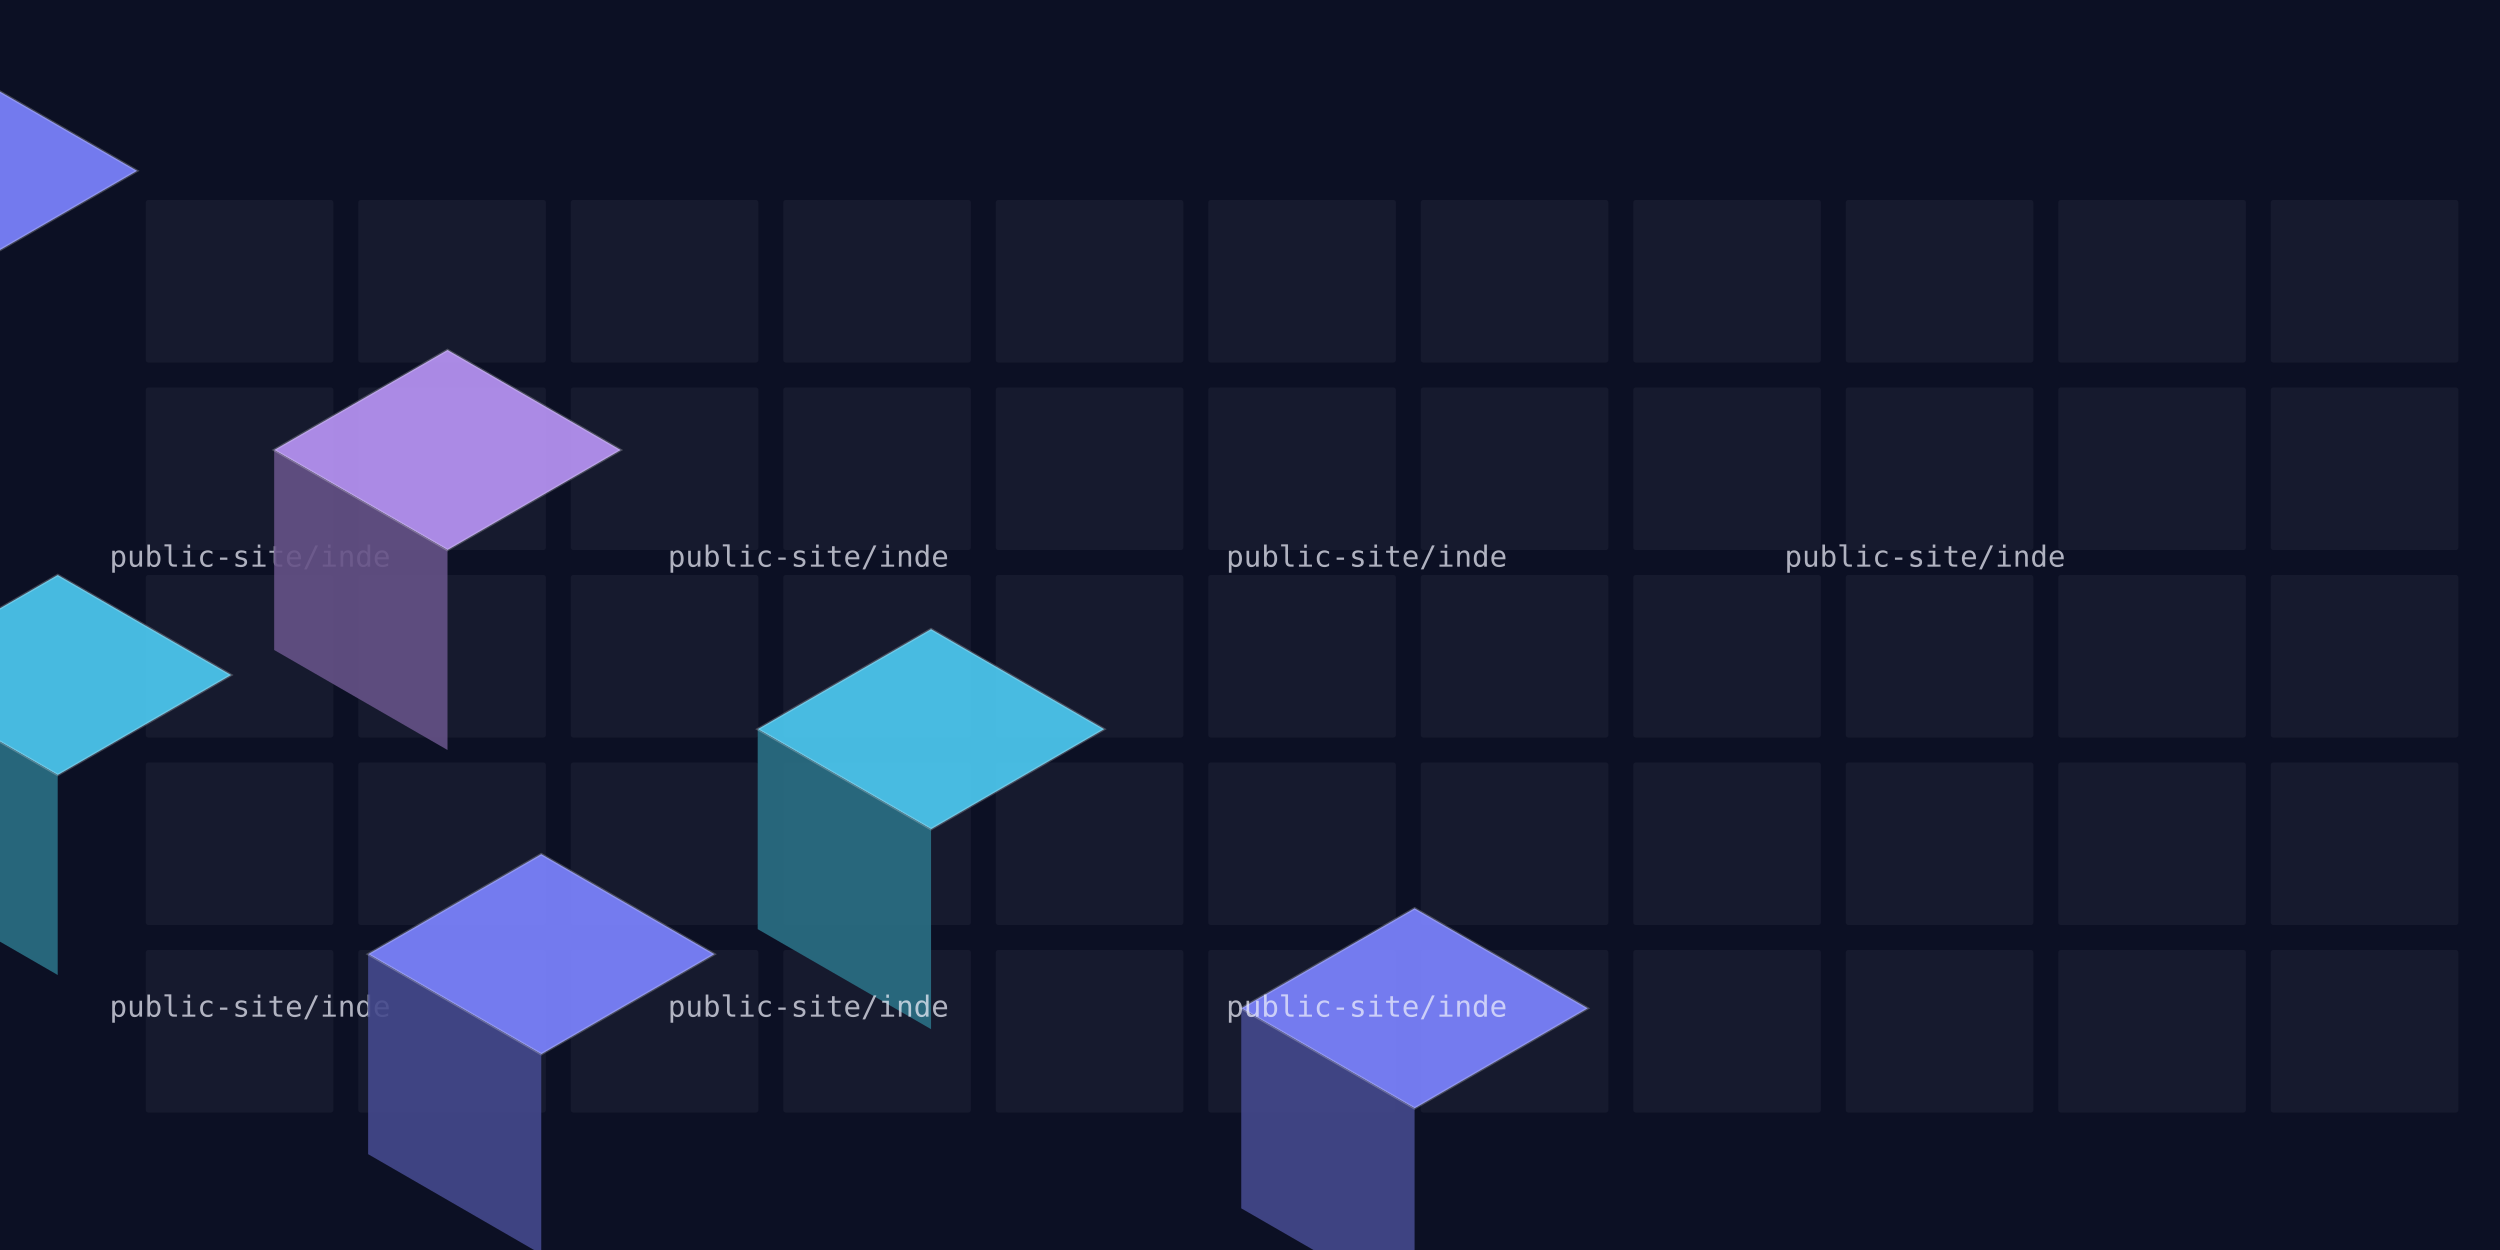
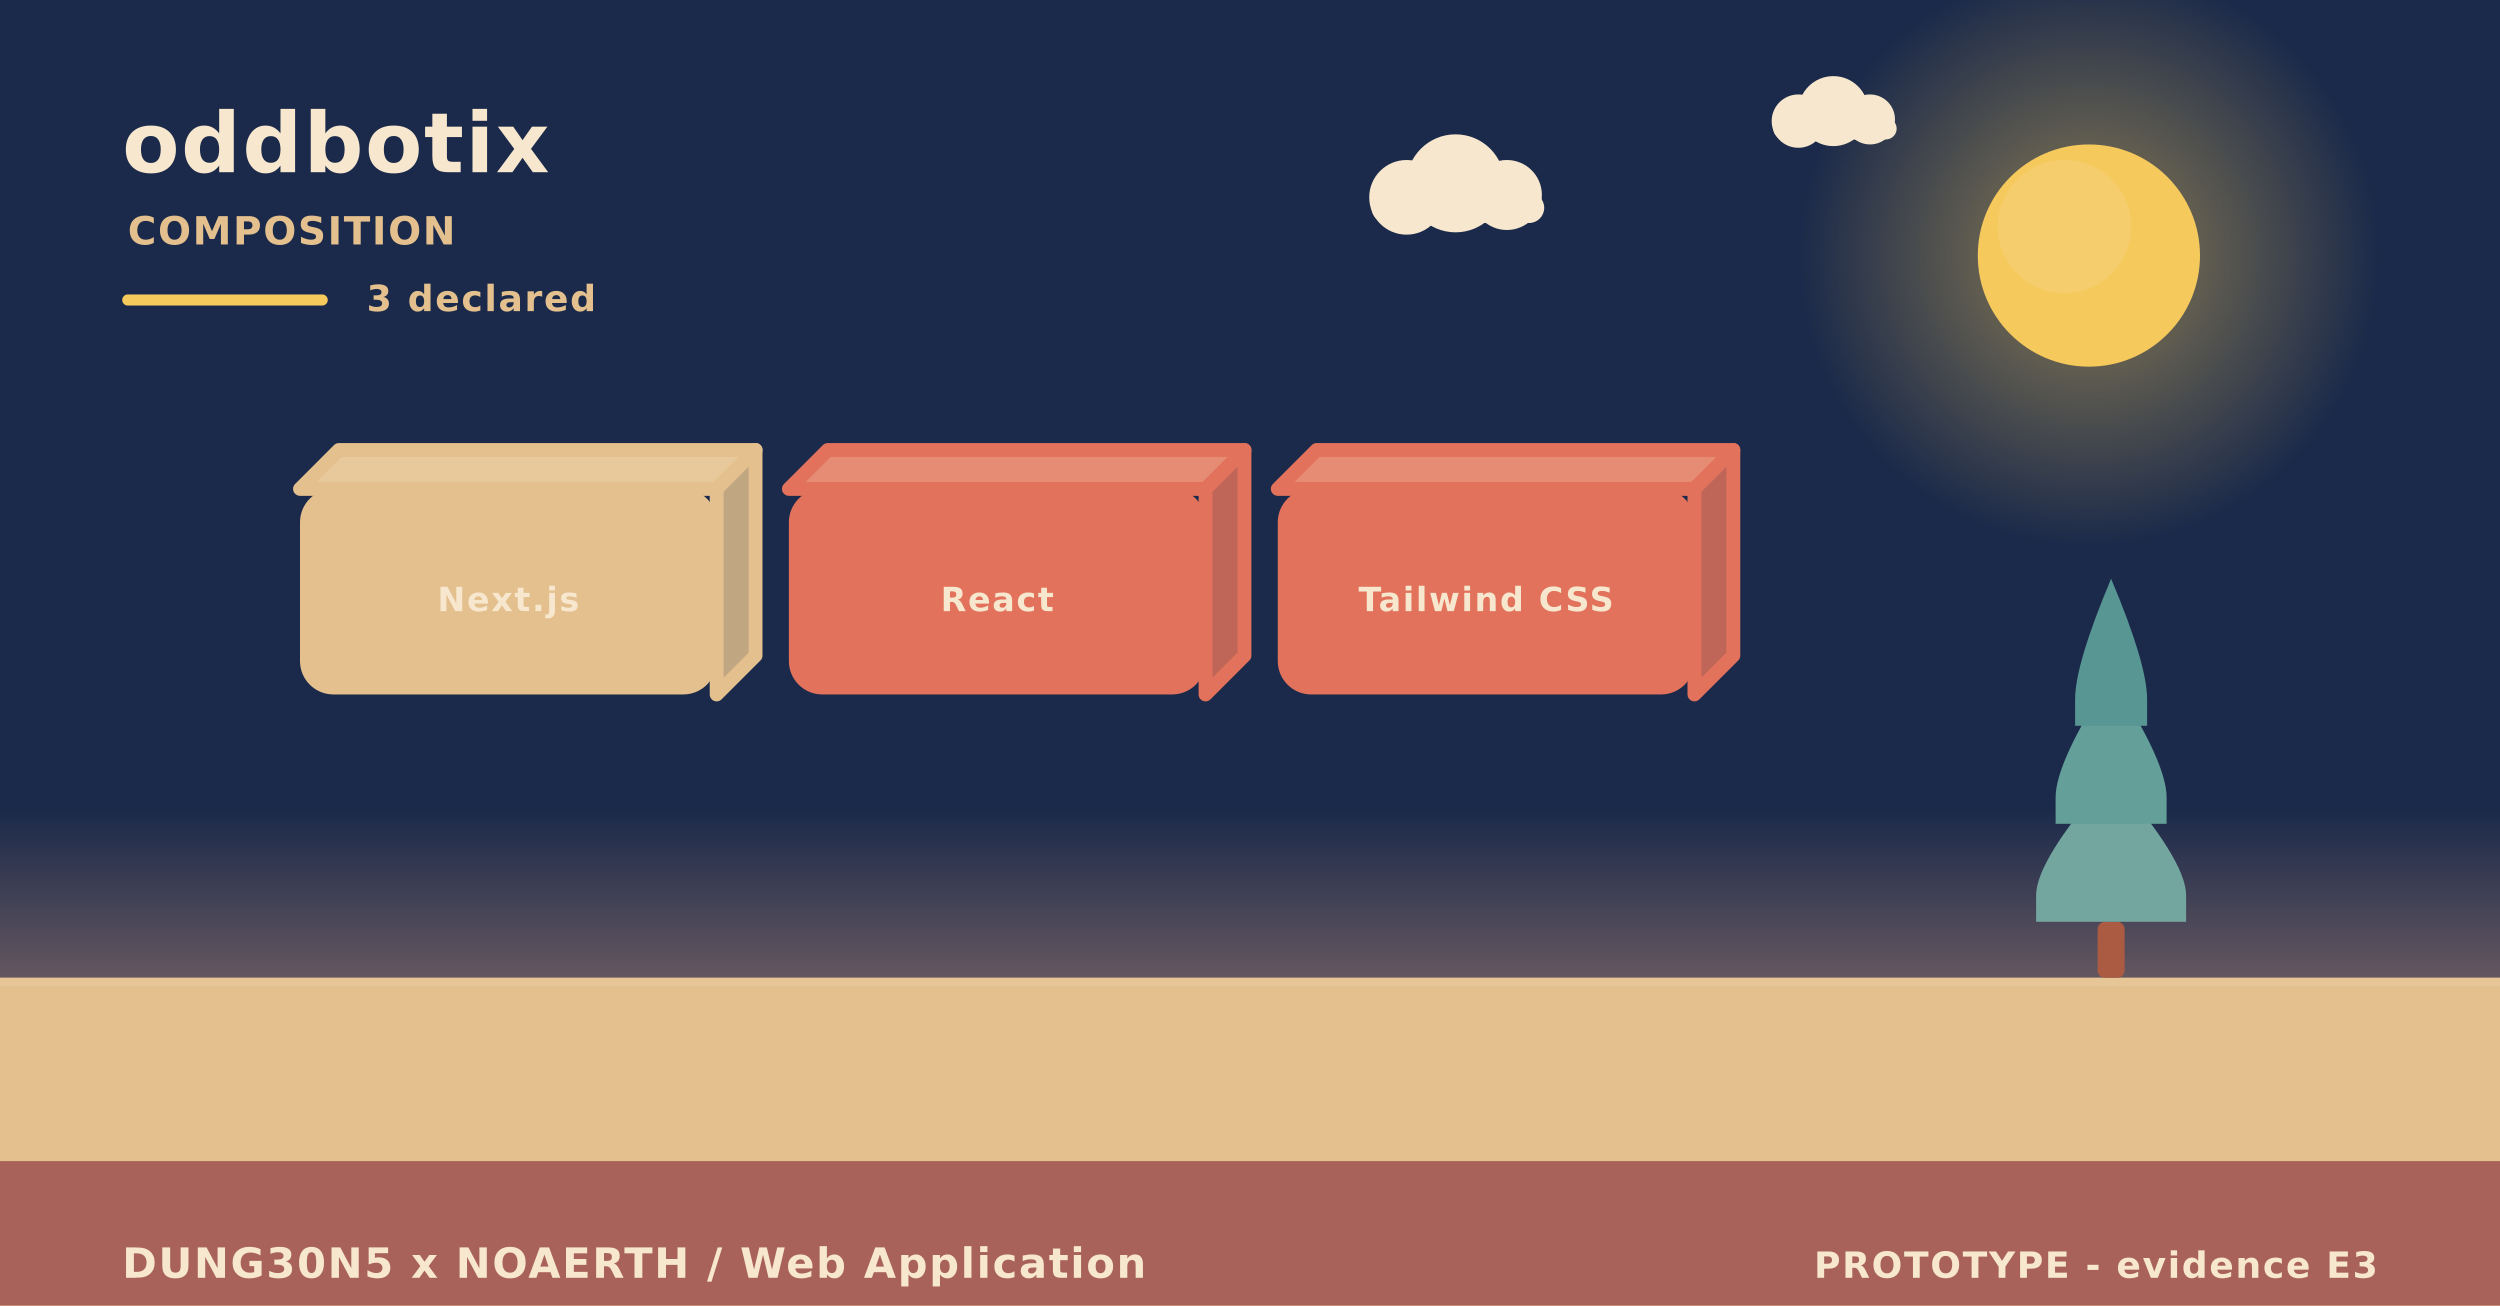
- <svg xmlns="http://www.w3.org/2000/svg" viewBox="0 0 1200 600" width="1200" height="600" role="img" aria-label="oddbotix component map">
-   <rect width="1200" height="600" fill="#0c1024" />
-   <defs>
-     <linearGradient id="gc" x1="0" y1="0" x2="1" y2="1">
-       <stop offset="0%" stop-color="#7c83ff" />
-       <stop offset="100%" stop-color="#b794f4" />
-     </linearGradient>
-   </defs>
-   <rect x="70.00" y="96.00" width="90.00" height="78.00" rx="1.20" fill="#eef0fb" opacity="0.05" />
-   <rect x="172.00" y="96.00" width="90.00" height="78.00" rx="1.20" fill="#eef0fb" opacity="0.05" />
-   <rect x="274.00" y="96.00" width="90.00" height="78.00" rx="1.20" fill="#eef0fb" opacity="0.05" />
-   <rect x="376.00" y="96.00" width="90.00" height="78.00" rx="1.20" fill="#eef0fb" opacity="0.05" />
-   <rect x="478.00" y="96.00" width="90.00" height="78.00" rx="1.20" fill="#eef0fb" opacity="0.05" />
-   <rect x="580.00" y="96.00" width="90.00" height="78.00" rx="1.20" fill="#eef0fb" opacity="0.05" />
-   <rect x="682.00" y="96.00" width="90.00" height="78.00" rx="1.20" fill="#eef0fb" opacity="0.05" />
-   <rect x="784.00" y="96.00" width="90.00" height="78.00" rx="1.20" fill="#eef0fb" opacity="0.05" />
-   <rect x="886.00" y="96.00" width="90.00" height="78.00" rx="1.20" fill="#eef0fb" opacity="0.05" />
-   <rect x="988.00" y="96.00" width="90.00" height="78.00" rx="1.20" fill="#eef0fb" opacity="0.05" />
-   <rect x="1090.00" y="96.00" width="90.00" height="78.00" rx="1.20" fill="#eef0fb" opacity="0.05" />
-   <rect x="70.00" y="186.00" width="90.00" height="78.00" rx="1.20" fill="#eef0fb" opacity="0.05" />
-   <rect x="172.00" y="186.00" width="90.00" height="78.00" rx="1.20" fill="#eef0fb" opacity="0.05" />
-   <rect x="274.00" y="186.00" width="90.00" height="78.00" rx="1.20" fill="#eef0fb" opacity="0.05" />
-   <rect x="376.00" y="186.00" width="90.00" height="78.00" rx="1.20" fill="#eef0fb" opacity="0.05" />
-   <rect x="478.00" y="186.00" width="90.00" height="78.00" rx="1.20" fill="#eef0fb" opacity="0.05" />
-   <rect x="580.00" y="186.00" width="90.00" height="78.00" rx="1.20" fill="#eef0fb" opacity="0.05" />
-   <rect x="682.00" y="186.00" width="90.00" height="78.00" rx="1.20" fill="#eef0fb" opacity="0.05" />
-   <rect x="784.00" y="186.00" width="90.00" height="78.00" rx="1.20" fill="#eef0fb" opacity="0.05" />
-   <rect x="886.00" y="186.00" width="90.00" height="78.00" rx="1.20" fill="#eef0fb" opacity="0.05" />
-   <rect x="988.00" y="186.00" width="90.00" height="78.00" rx="1.20" fill="#eef0fb" opacity="0.05" />
-   <rect x="1090.00" y="186.00" width="90.00" height="78.00" rx="1.20" fill="#eef0fb" opacity="0.05" />
-   <rect x="70.00" y="276.00" width="90.00" height="78.00" rx="1.20" fill="#eef0fb" opacity="0.05" />
-   <rect x="172.00" y="276.00" width="90.00" height="78.00" rx="1.20" fill="#eef0fb" opacity="0.05" />
-   <rect x="274.00" y="276.00" width="90.00" height="78.00" rx="1.20" fill="#eef0fb" opacity="0.05" />
-   <rect x="376.00" y="276.00" width="90.00" height="78.00" rx="1.20" fill="#eef0fb" opacity="0.05" />
-   <rect x="478.00" y="276.00" width="90.00" height="78.00" rx="1.20" fill="#eef0fb" opacity="0.05" />
-   <rect x="580.00" y="276.00" width="90.00" height="78.00" rx="1.20" fill="#eef0fb" opacity="0.05" />
-   <rect x="682.00" y="276.00" width="90.00" height="78.00" rx="1.20" fill="#eef0fb" opacity="0.05" />
-   <rect x="784.00" y="276.00" width="90.00" height="78.00" rx="1.20" fill="#eef0fb" opacity="0.05" />
-   <rect x="886.00" y="276.00" width="90.00" height="78.00" rx="1.20" fill="#eef0fb" opacity="0.05" />
-   <rect x="988.00" y="276.00" width="90.00" height="78.00" rx="1.20" fill="#eef0fb" opacity="0.05" />
-   <rect x="1090.00" y="276.00" width="90.00" height="78.00" rx="1.20" fill="#eef0fb" opacity="0.05" />
-   <rect x="70.00" y="366.00" width="90.00" height="78.00" rx="1.20" fill="#eef0fb" opacity="0.05" />
-   <rect x="172.00" y="366.00" width="90.00" height="78.00" rx="1.20" fill="#eef0fb" opacity="0.05" />
-   <rect x="274.00" y="366.00" width="90.00" height="78.00" rx="1.20" fill="#eef0fb" opacity="0.05" />
-   <rect x="376.00" y="366.00" width="90.00" height="78.00" rx="1.20" fill="#eef0fb" opacity="0.05" />
-   <rect x="478.00" y="366.00" width="90.00" height="78.00" rx="1.20" fill="#eef0fb" opacity="0.05" />
-   <rect x="580.00" y="366.00" width="90.00" height="78.00" rx="1.20" fill="#eef0fb" opacity="0.05" />
-   <rect x="682.00" y="366.00" width="90.00" height="78.00" rx="1.20" fill="#eef0fb" opacity="0.05" />
-   <rect x="784.00" y="366.00" width="90.00" height="78.00" rx="1.20" fill="#eef0fb" opacity="0.05" />
-   <rect x="886.00" y="366.00" width="90.00" height="78.00" rx="1.20" fill="#eef0fb" opacity="0.05" />
-   <rect x="988.00" y="366.00" width="90.00" height="78.00" rx="1.20" fill="#eef0fb" opacity="0.05" />
-   <rect x="1090.00" y="366.00" width="90.00" height="78.00" rx="1.20" fill="#eef0fb" opacity="0.05" />
-   <rect x="70.00" y="456.00" width="90.00" height="78.00" rx="1.20" fill="#eef0fb" opacity="0.05" />
-   <rect x="172.00" y="456.00" width="90.00" height="78.00" rx="1.20" fill="#eef0fb" opacity="0.05" />
-   <rect x="274.00" y="456.00" width="90.00" height="78.00" rx="1.20" fill="#eef0fb" opacity="0.05" />
-   <rect x="376.00" y="456.00" width="90.00" height="78.00" rx="1.20" fill="#eef0fb" opacity="0.05" />
-   <rect x="478.00" y="456.00" width="90.00" height="78.00" rx="1.20" fill="#eef0fb" opacity="0.05" />
-   <rect x="580.00" y="456.00" width="90.00" height="78.00" rx="1.20" fill="#eef0fb" opacity="0.05" />
-   <rect x="682.00" y="456.00" width="90.00" height="78.00" rx="1.20" fill="#eef0fb" opacity="0.05" />
-   <rect x="784.00" y="456.00" width="90.00" height="78.00" rx="1.20" fill="#eef0fb" opacity="0.05" />
-   <rect x="886.00" y="456.00" width="90.00" height="78.00" rx="1.20" fill="#eef0fb" opacity="0.05" />
-   <rect x="988.00" y="456.00" width="90.00" height="78.00" rx="1.20" fill="#eef0fb" opacity="0.05" />
-   <rect x="1090.00" y="456.00" width="90.00" height="78.00" rx="1.20" fill="#eef0fb" opacity="0.05" />
-   <g transform="rotate(0 120 140)">
-     <polygon points="-17.3,34.0 65.8,82.0 -17.3,130.0 -100.5,82.0" fill="#7c83ff" opacity="0.92" />
-     <polygon points="-100.5,82.0 -17.3,130.0 -17.3,226.0 -100.5,178.0" fill="#44488c" opacity="0.9" />
-     <polygon points="-17.3,34.0 65.8,82.0 -17.3,130.0 -100.5,82.0" fill="none" stroke="rgba(255,255,255,0.220)" stroke-width="1.2" />
-     <animateTransform attributeName="transform" type="rotate" values="-32.0 0.00 0.00 0.0 0.00 0.00" dur="5.85s" begin="0.0s" repeatCount="indefinite" />
+ <svg xmlns="http://www.w3.org/2000/svg" width="900" height="470" viewBox="0 0 900 470" role="img" aria-label="oddbotix - how it is composed">
+   <linearGradient id="skyc" x1="0" y1="0" x2="0" y2="1">
+     <stop offset="0" stop-color="#1b2a4a" />
+     <stop offset="0.62" stop-color="#1b2a4a" />
+     <stop offset="1" stop-color="#f3ad8a" />
+   </linearGradient>
+   <rect width="900" height="470" fill="url(#skyc)" />
+   <radialGradient id="sunc">
+     <stop offset="0.35" stop-color="#f5c95c" stop-opacity="0.34" />
+     <stop offset="1" stop-color="#f5c95c" stop-opacity="0" />
+   </radialGradient>
+   <circle cx="752" cy="92" r="104" fill="url(#sunc)" />
+   <circle cx="752" cy="92" r="40" fill="#f5c95c" />
+   <circle cx="743.2" cy="81.6" r="24" fill="#f5d27e" opacity="0.5" />
+   <g>
+     <circle cx="524" cy="66" r="17.64" fill="#f6e7ce" />
+     <circle cx="506.36" cy="71.04" r="13.44" fill="#f6e7ce" />
+     <circle cx="542.48" cy="70.2" r="12.6" fill="#f6e7ce" />
+     <rect x="493.76" y="69.36" width="62.16" height="10.92" rx="5.46" fill="#f6e7ce" />
+     <animateTransform attributeName="transform" type="translate" values="0 0;24 0;0 0" dur="36s" begin="0s" repeatCount="indefinite" />
  </g>
-   <text x="120" y="272" font-family="ui-monospace,Menlo,monospace" font-size="14" fill="rgba(238,240,251,0.720)" text-anchor="middle">public-site/inde</text>
-   <g transform="rotate(0 388 140)">
-     <polygon points="214.8,168.0 297.9,216.0 214.8,264.0 131.6,216.0" fill="#b794f4" opacity="0.92" />
-     <polygon points="131.6,216.0 214.8,264.0 214.8,360.0 131.6,312.0" fill="#655186" opacity="0.9" />
-     <polygon points="214.8,168.0 297.9,216.0 214.8,264.0 131.6,216.0" fill="none" stroke="rgba(255,255,255,0.220)" stroke-width="1.2" />
-     <animateTransform attributeName="transform" type="rotate" values="-32.0 0.00 0.00 0.0 0.00 0.00" dur="5.85s" begin="0.4s" repeatCount="indefinite" />
+   <g>
+     <circle cx="660" cy="40" r="12.6" fill="#f6e7ce" />
+     <circle cx="647.4" cy="43.6" r="9.6" fill="#f6e7ce" />
+     <circle cx="673.2" cy="43" r="9" fill="#f6e7ce" />
+     <rect x="638.4" y="42.4" width="44.4" height="7.8" rx="3.9" fill="#f6e7ce" />
+     <animateTransform attributeName="transform" type="translate" values="0 0;-18 0;0 0" dur="46s" begin="3s" repeatCount="indefinite" />
  </g>
-   <text x="388" y="272" font-family="ui-monospace,Menlo,monospace" font-size="14" fill="rgba(238,240,251,0.720)" text-anchor="middle">public-site/inde</text>
-   <g transform="rotate(0 656 140)">
-     <polygon points="446.9,302.0 530.0,350.0 446.9,398.0 363.7,350.0" fill="#4cc9f0" opacity="0.92" />
-     <polygon points="363.7,350.0 446.9,398.0 446.9,494.0 363.7,446.0" fill="#2a6f84" opacity="0.9" />
-     <polygon points="446.9,302.0 530.0,350.0 446.9,398.0 363.7,350.0" fill="none" stroke="rgba(255,255,255,0.220)" stroke-width="1.2" />
-     <animateTransform attributeName="transform" type="rotate" values="-32.0 0.00 0.00 0.0 0.00 0.00" dur="5.85s" begin="0.8s" repeatCount="indefinite" />
+   <rect x="0" y="352" width="900" height="118" fill="#e3c08d" />
+   <rect x="0" y="352" width="900" height="3" fill="#e6c596" />
+   <text x="44" y="62" font-family="Verdana,DejaVu Sans,sans-serif" font-size="30" font-weight="700" letter-spacing="0.6" fill="#f6e7ce" text-anchor="start">oddbotix</text>
+   <text x="46" y="88" font-family="Verdana,DejaVu Sans,sans-serif" font-size="14" font-weight="700" letter-spacing="0.6" fill="#e3c08d" text-anchor="start">COMPOSITION</text>
+   <rect x="44" y="106" width="74" height="4" rx="2" fill="#f5c95c" />
+   <text x="132" y="112" font-family="Verdana,DejaVu Sans,sans-serif" font-size="13" font-weight="700" letter-spacing="0.6" fill="#e3c08d" text-anchor="start">3 declared</text>
+   <g>
+     <path d="M108,176 L258,176 L272,162 L122,162 Z" fill="#e7c99b" stroke="#e3c08d" stroke-width="5" stroke-linejoin="round" />
+     <path d="M258,176 L272,162 L272,236 L258,250 Z" fill="#c1a682" stroke="#e3c08d" stroke-width="5" stroke-linejoin="round" />
+     <rect x="108" y="176" width="150" height="74" rx="12" fill="#e3c08d" />
+     <animateTransform attributeName="transform" type="translate" values="0 10;0 0" dur="0.75s" begin="0s" fill="freeze" />
  </g>
-   <text x="656" y="272" font-family="ui-monospace,Menlo,monospace" font-size="14" fill="rgba(238,240,251,0.720)" text-anchor="middle">public-site/inde</text>
-   <g transform="rotate(0 924 140)">
-     <polygon points="679.0,436.0 762.1,484.0 679.0,532.0 595.8,484.0" fill="#7c83ff" opacity="0.92" />
-     <polygon points="595.8,484.0 679.0,532.0 679.0,628.0 595.8,580.0" fill="#44488c" opacity="0.9" />
-     <polygon points="679.0,436.0 762.1,484.0 679.0,532.0 595.8,484.0" fill="none" stroke="rgba(255,255,255,0.220)" stroke-width="1.2" />
-     <animateTransform attributeName="transform" type="rotate" values="-32.0 0.00 0.00 0.0 0.00 0.00" dur="5.85s" begin="1.2s" repeatCount="indefinite" />
+   <text x="183" y="220" font-family="Verdana,DejaVu Sans,sans-serif" font-size="12" font-weight="700" letter-spacing="0.6" fill="#f6e7ce" text-anchor="middle">Next.js</text>
+   <g>
+     <path d="M284,176 L434,176 L448,162 L298,162 Z" fill="#e68c74" stroke="#e2725b" stroke-width="5" stroke-linejoin="round" />
+     <path d="M434,176 L448,162 L448,236 L434,250 Z" fill="#c06658" stroke="#e2725b" stroke-width="5" stroke-linejoin="round" />
+     <rect x="284" y="176" width="150" height="74" rx="12" fill="#e2725b" />
+     <animateTransform attributeName="transform" type="translate" values="0 10;0 0" dur="0.75s" begin="0.16s" fill="freeze" />
  </g>
-   <text x="924" y="272" font-family="ui-monospace,Menlo,monospace" font-size="14" fill="rgba(238,240,251,0.720)" text-anchor="middle">public-site/inde</text>
-   <g transform="rotate(0 120 356)">
-     <polygon points="-204.4,142.0 -121.2,190.0 -204.4,238.0 -287.5,190.0" fill="#b794f4" opacity="0.92" />
-     <polygon points="-287.5,190.0 -204.4,238.0 -204.4,334.0 -287.5,286.0" fill="#655186" opacity="0.9" />
-     <polygon points="-204.4,142.0 -121.2,190.0 -204.4,238.0 -287.5,190.0" fill="none" stroke="rgba(255,255,255,0.220)" stroke-width="1.2" />
-     <animateTransform attributeName="transform" type="rotate" values="-32.0 0.00 0.00 0.0 0.00 0.00" dur="5.85s" begin="1.6s" repeatCount="indefinite" />
+   <text x="359" y="220" font-family="Verdana,DejaVu Sans,sans-serif" font-size="12" font-weight="700" letter-spacing="0.6" fill="#f6e7ce" text-anchor="middle">React</text>
+   <g>
+     <path d="M460,176 L610,176 L624,162 L474,162 Z" fill="#e68c74" stroke="#e2725b" stroke-width="5" stroke-linejoin="round" />
+     <path d="M610,176 L624,162 L624,236 L610,250 Z" fill="#c06658" stroke="#e2725b" stroke-width="5" stroke-linejoin="round" />
+     <rect x="460" y="176" width="150" height="74" rx="12" fill="#e2725b" />
+     <animateTransform attributeName="transform" type="translate" values="0 10;0 0" dur="0.75s" begin="0.32s" fill="freeze" />
  </g>
-   <text x="120" y="488" font-family="ui-monospace,Menlo,monospace" font-size="14" fill="rgba(238,240,251,0.720)" text-anchor="middle">public-site/inde</text>
-   <g transform="rotate(0 388 356)">
-     <polygon points="27.7,276.0 110.9,324.0 27.7,372.0 -55.4,324.0" fill="#4cc9f0" opacity="0.92" />
-     <polygon points="-55.4,324.0 27.7,372.0 27.7,468.0 -55.4,420.0" fill="#2a6f84" opacity="0.9" />
-     <polygon points="27.7,276.0 110.9,324.0 27.7,372.0 -55.4,324.0" fill="none" stroke="rgba(255,255,255,0.220)" stroke-width="1.2" />
-     <animateTransform attributeName="transform" type="rotate" values="-32.0 0.00 0.00 0.0 0.00 0.00" dur="5.85s" begin="2.0s" repeatCount="indefinite" />
-   </g>
-   <text x="388" y="488" font-family="ui-monospace,Menlo,monospace" font-size="14" fill="rgba(238,240,251,0.720)" text-anchor="middle">public-site/inde</text>
-   <g transform="rotate(0 656 356)">
-     <polygon points="259.8,410.0 342.9,458.0 259.8,506.0 176.7,458.0" fill="#7c83ff" opacity="0.92" />
-     <polygon points="176.7,458.0 259.8,506.0 259.8,602.0 176.7,554.0" fill="#44488c" opacity="0.9" />
-     <polygon points="259.8,410.0 342.9,458.0 259.8,506.0 176.7,458.0" fill="none" stroke="rgba(255,255,255,0.220)" stroke-width="1.2" />
-     <animateTransform attributeName="transform" type="rotate" values="-32.0 0.00 0.00 0.0 0.00 0.00" dur="5.85s" begin="2.4s" repeatCount="indefinite" />
-   </g>
-   <text x="656" y="488" font-family="ui-monospace,Menlo,monospace" font-size="14" fill="rgba(238,240,251,0.720)" text-anchor="middle">public-site/inde</text>
+   <text x="535" y="220" font-family="Verdana,DejaVu Sans,sans-serif" font-size="12" font-weight="700" letter-spacing="0.6" fill="#f6e7ce" text-anchor="middle">Tailwind CSS</text>
+   <rect x="755.14" y="331.84" width="9.72" height="20.16" rx="2.7" fill="#ac5b43" />
+   <path d="M760,278.92 Q733,309.61 733,322.31 Q733,331.84 733,331.84 L787,331.84 Q787,331.84 787,322.31 Q787,309.61 760,278.92 Z" fill="#74a6a0" />
+   <path d="M760,243.64 Q740.02,274.33 740.02,287.03 Q740.02,296.56 740.02,296.56 L779.98,296.56 Q779.98,296.56 779.98,287.03 Q779.98,274.33 760,243.64 Z" fill="#649f9a" />
+   <path d="M760,208.36 Q747.04,239.05 747.04,251.75 Q747.04,261.28 747.04,261.28 L772.96,261.28 Q772.96,261.28 772.96,251.75 Q772.96,239.05 760,208.36 Z" fill="#589694" />
+   <rect x="0" y="418" width="900" height="52" rx="0" fill="#a65c56" opacity="0.94" />
+   <text x="44" y="460" font-family="Verdana,DejaVu Sans,sans-serif" font-size="15" font-weight="700" letter-spacing="0.6" fill="#f6e7ce" text-anchor="start">DUNG30N5 x NOAERTH  /  Web Application</text>
+   <text x="856" y="460" font-family="Verdana,DejaVu Sans,sans-serif" font-size="13" font-weight="700" letter-spacing="0.6" fill="#f6e7ce" text-anchor="end">PROTOTYPE  -  evidence E3</text>
</svg>
